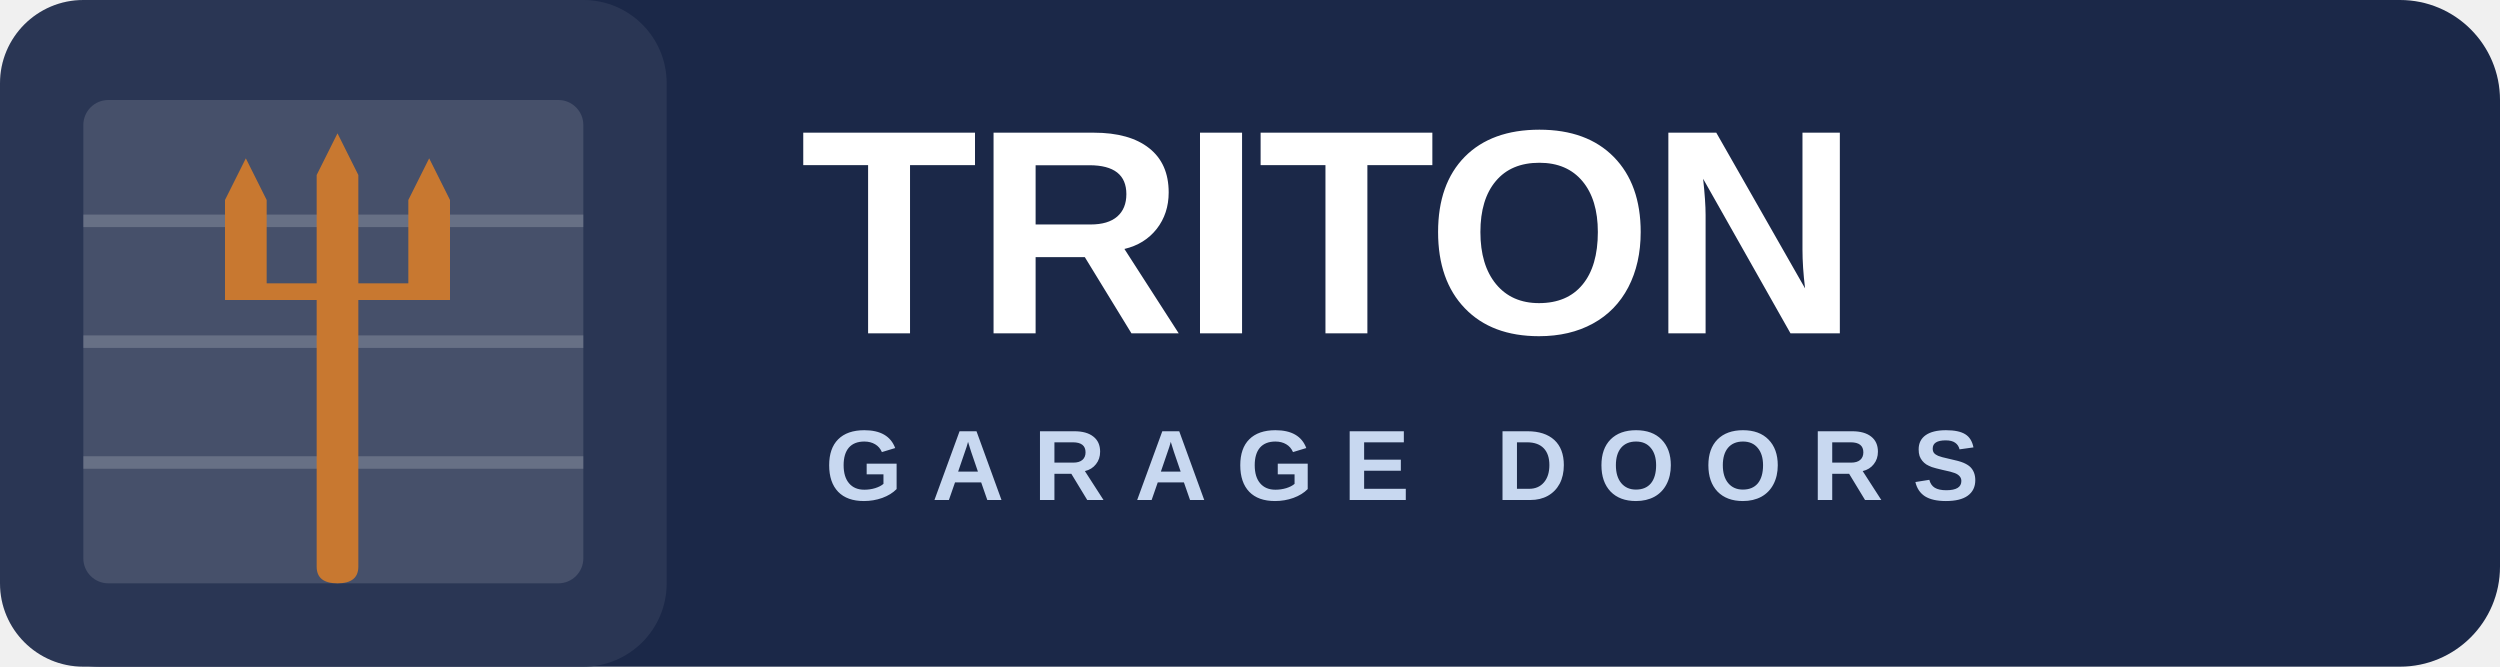
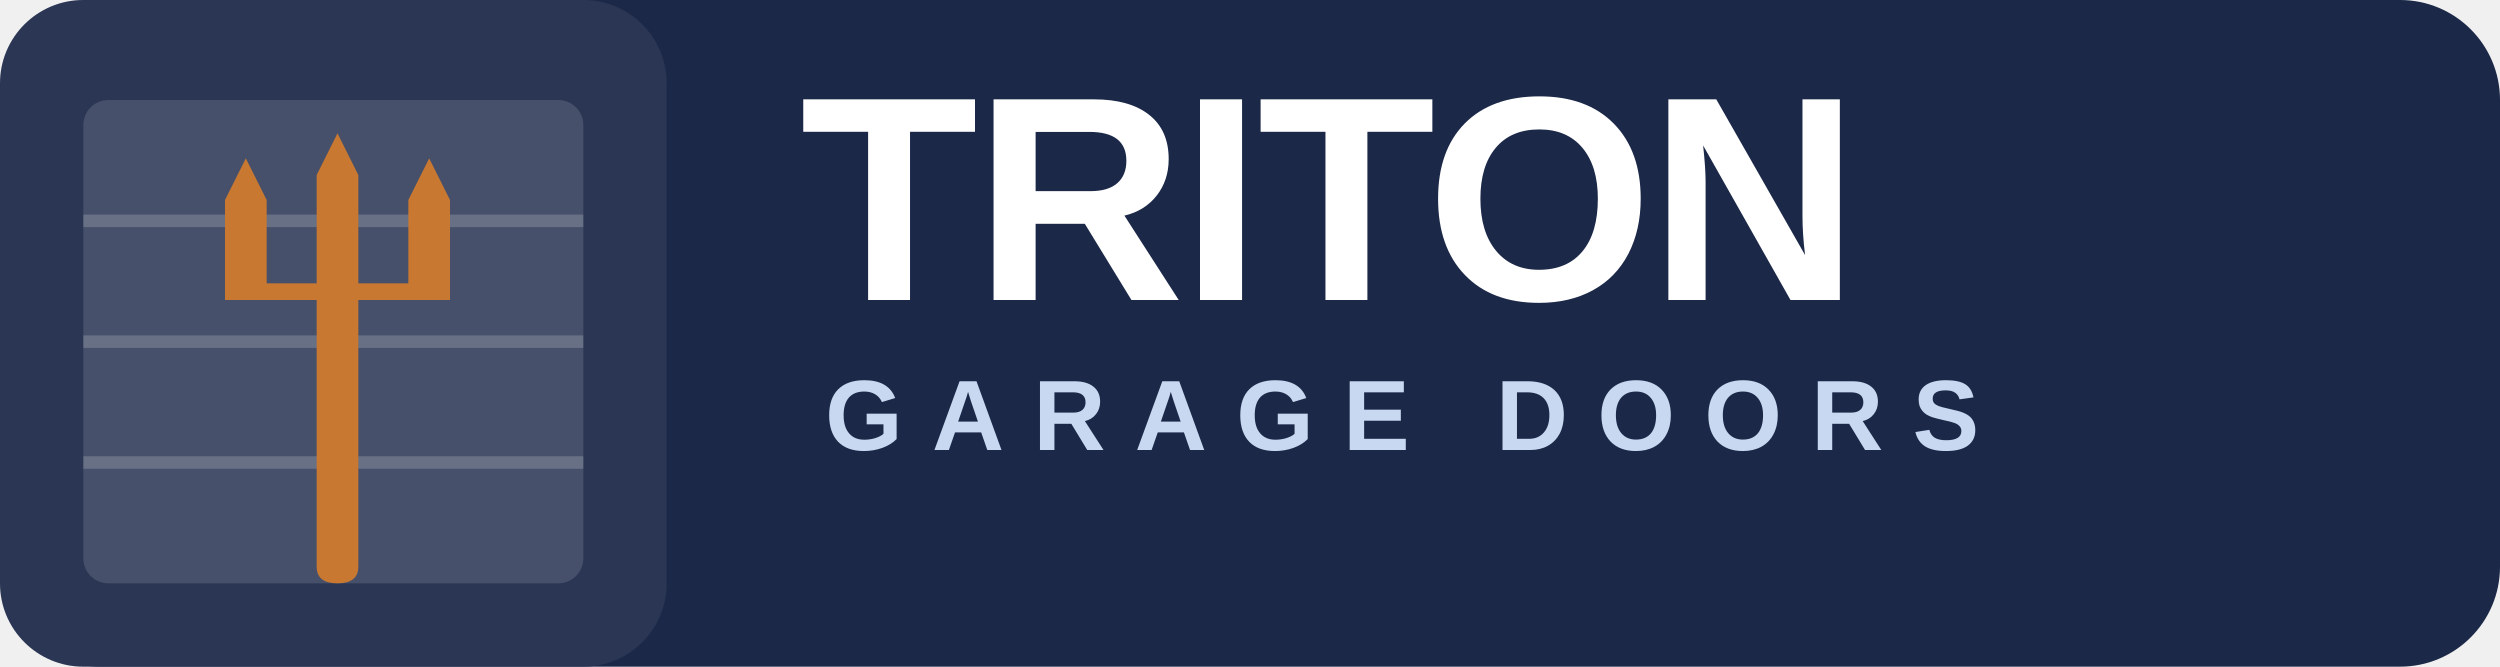
<svg xmlns="http://www.w3.org/2000/svg" viewBox="0 0 300 80" fill="none">
  <rect width="300" height="80" rx="12" fill="#1B2848" />
  <rect width="80" height="80" rx="10" fill="#1B2848" />
  <rect width="80" height="80" rx="10" fill="white" fill-opacity="0.07" />
  <rect x="10" y="12" width="60" height="58" rx="3" fill="white" fill-opacity="0.13" />
  <line x1="10" y1="26.5" x2="70" y2="26.5" stroke="white" stroke-opacity="0.18" stroke-width="1.5" />
  <line x1="10" y1="41" x2="70" y2="41" stroke="white" stroke-opacity="0.18" stroke-width="1.5" />
  <line x1="10" y1="55.5" x2="70" y2="55.5" stroke="white" stroke-opacity="0.18" stroke-width="1.5" />
  <path d="       M 29.5 19       L 32 24  L 32 34       L 38 34  L 38 21  L 40.5 16       L 43 21  L 43 34       L 49 34  L 49 24  L 51.5 19       L 54 24  L 54 36       L 43 36  L 43 68  Q 43 70 40.5 70  Q 38 70 38 68       L 38 36  L 27 36  L 27 24       Z     " fill="#C87830" />
-   <text x="96" y="40" font-family="'Helvetica Neue', Arial, sans-serif" font-size="35" font-weight="800" fill="white" letter-spacing="-0.5">TRITON</text>
-   <text x="99" y="60" font-family="'Helvetica Neue', Arial, sans-serif" font-size="12" font-weight="600" fill="#C8D8F0" letter-spacing="3.5">GARAGE DOORS</text>
+   <text x="96" y="36" dominant-baseline="auto" font-family="'Helvetica Neue', Arial, sans-serif" font-size="35" font-weight="800" fill="white" letter-spacing="-0.5">TRITON</text>
+   <text x="99" y="54" font-family="'Helvetica Neue', Arial, sans-serif" font-size="12" font-weight="600" fill="#C8D8F0" letter-spacing="3.5">GARAGE DOORS</text>
</svg>
